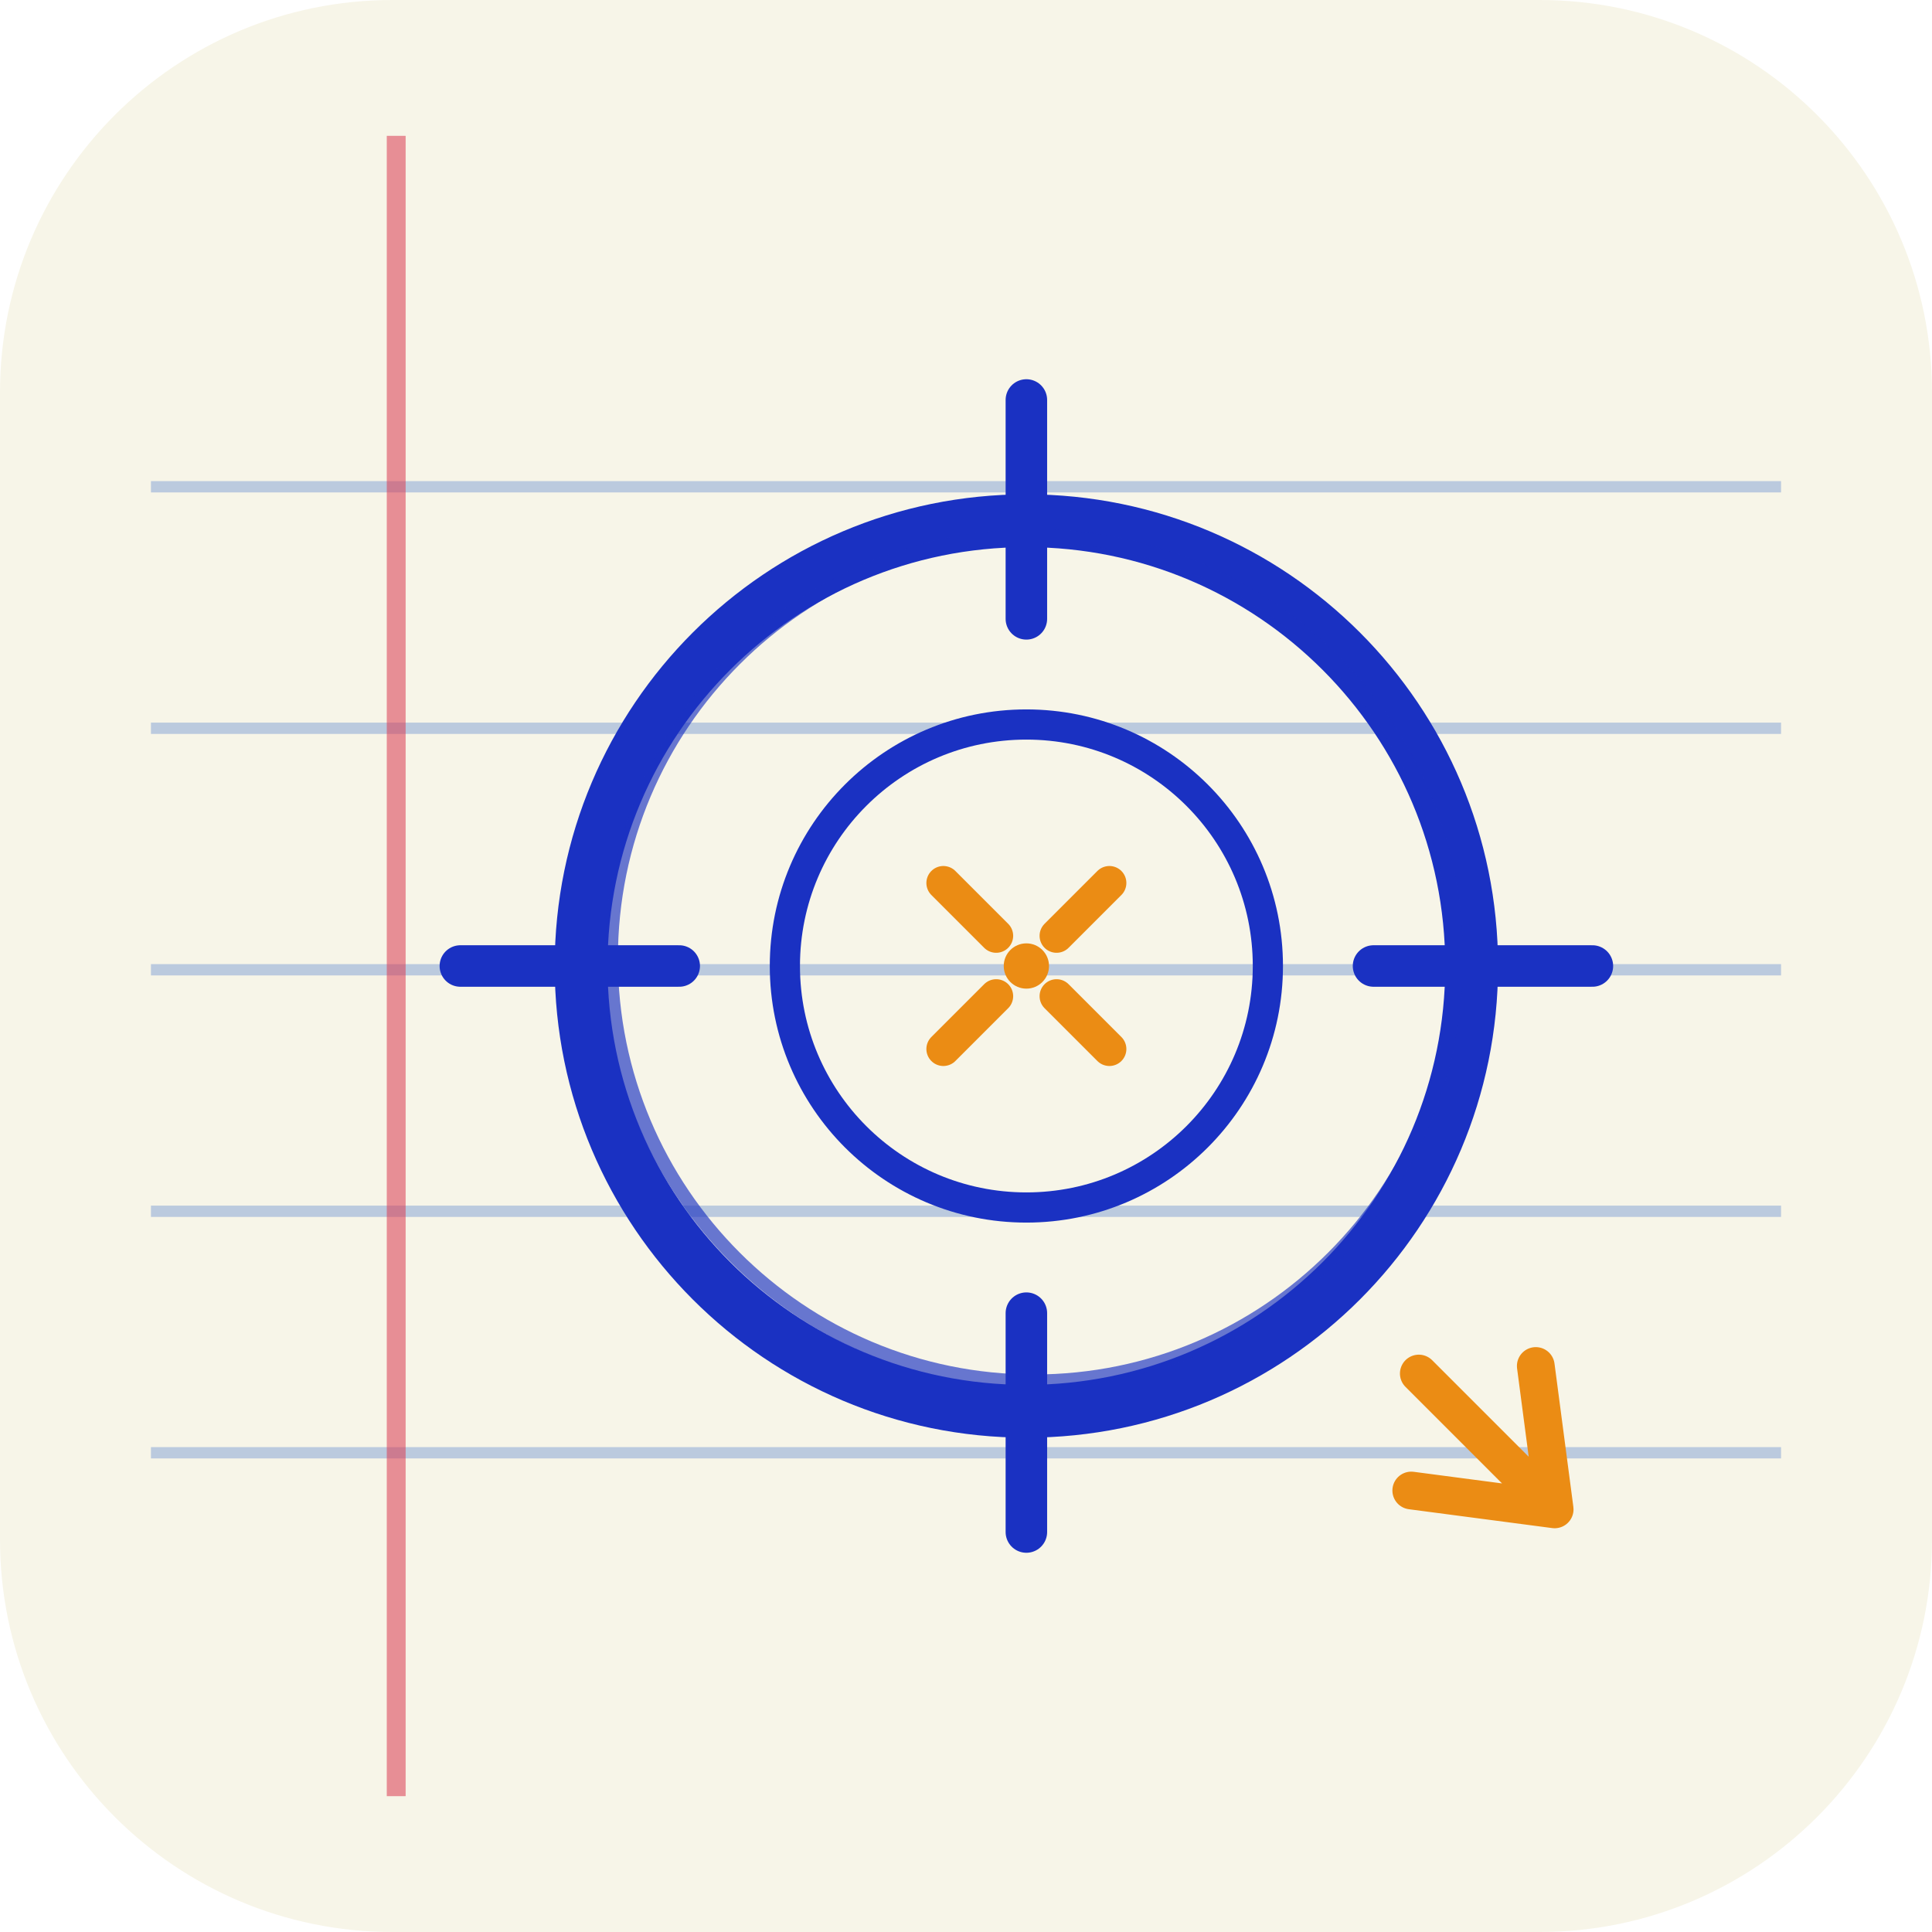
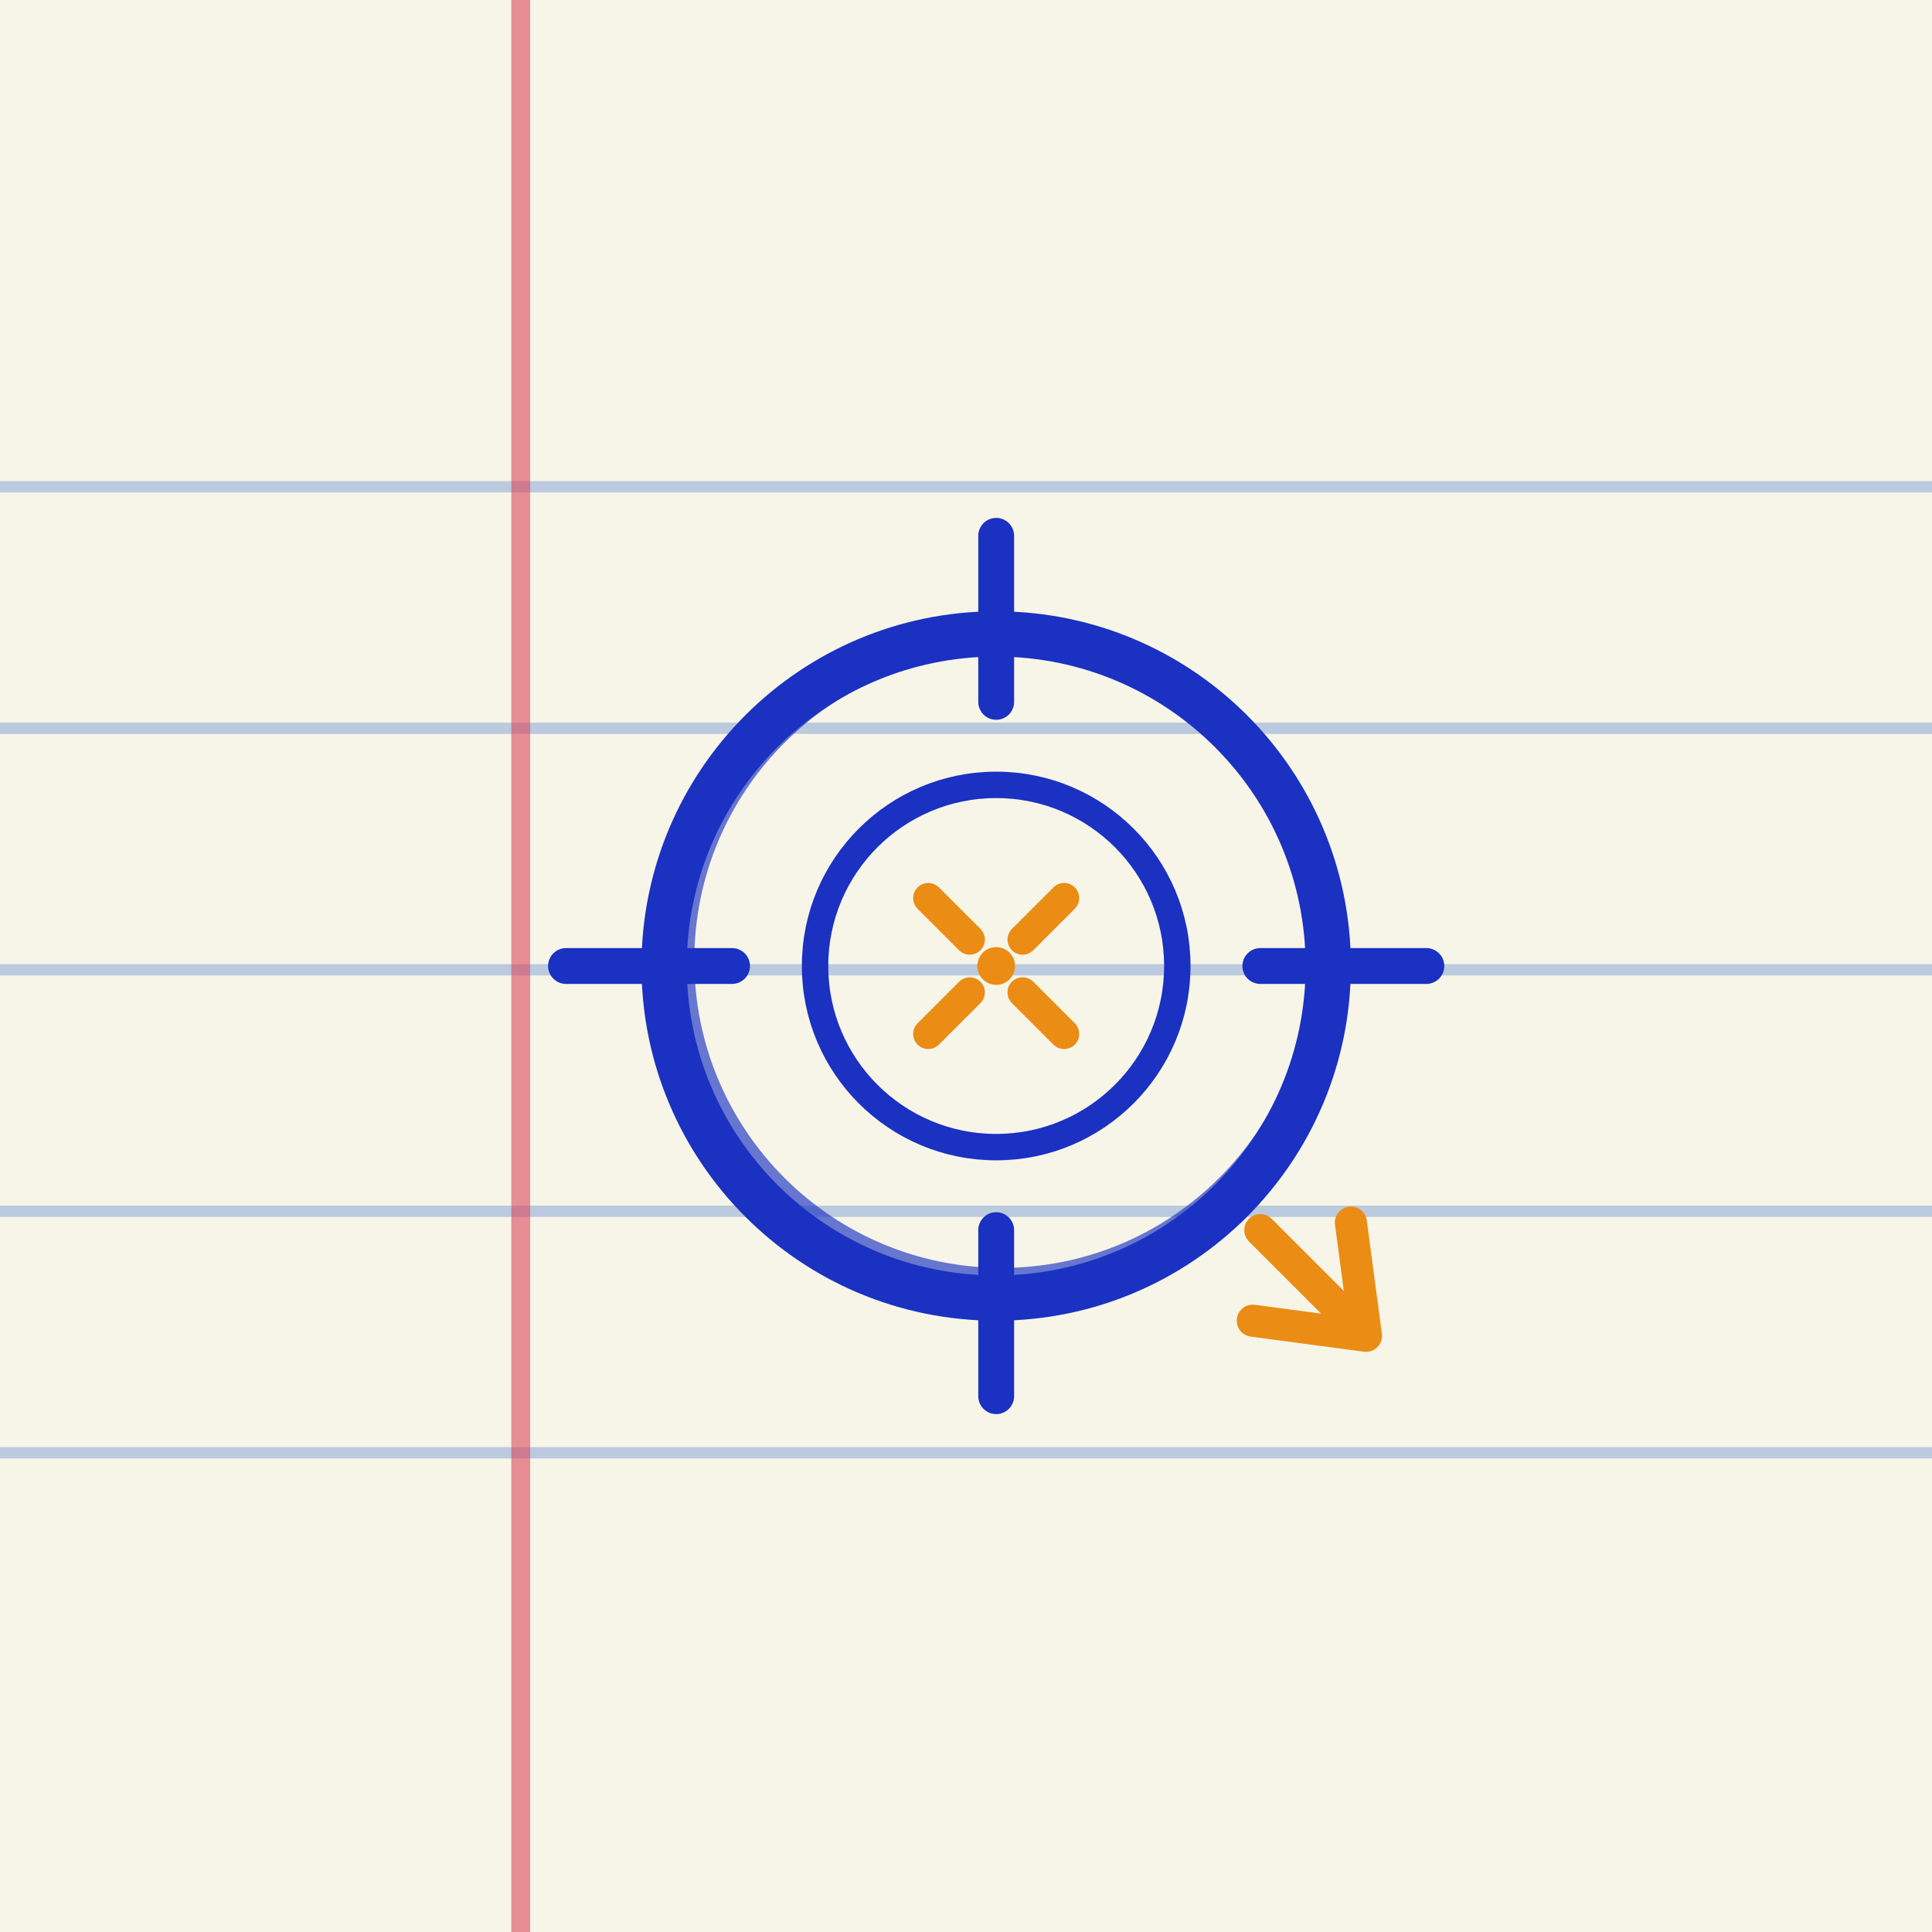
<svg xmlns="http://www.w3.org/2000/svg" width="512" height="512" viewBox="0 0 512 512">
-   <rect width="512" height="512" rx="104" fill="#f7f5e8" />
-   <path d="M40 129h432M40 193h432M40 257h432M40 321h432M40 385h432" stroke="#8ba8d5" stroke-width="3" opacity=".55" />
-   <path d="M105 36v440" stroke="#db3b51" stroke-width="5" opacity=".55" />
+   <rect width="512" height="512" fill="#f7f5e8" />
+   <path d="M0 129h512M0 193h512M0 257h512M0 321h512M0 385h512" stroke="#8ba8d5" stroke-width="3" opacity=".55" />
+   <path d="M138 0v512" stroke="#db3b51" stroke-width="5" opacity=".55" />
  <g fill="none" stroke-linecap="round" stroke-linejoin="round">
-     <circle cx="272" cy="256" r="118" stroke="#1a31c2" stroke-width="14" />
-     <circle cx="274" cy="254" r="112" stroke="#1a31c2" stroke-width="3.5" opacity=".65" />
-     <circle cx="272" cy="256" r="64" stroke="#1a31c2" stroke-width="8" />
-     <path d="M272 106v58m0 184v58M122 256h58m184 0h58" stroke="#1a31c2" stroke-width="11" />
-     <path d="M250 234l14 14m16 16l14 14m0-44l-14 14m-16 16l-14 14" stroke="#eb8c14" stroke-width="9" />
-     <circle cx="272" cy="256" r="6" fill="#eb8c14" stroke="none" />
+     <circle cx="264" cy="256" r="88" stroke="#1a31c2" stroke-width="12" />
+     <circle cx="265.5" cy="254.5" r="83" stroke="#1a31c2" stroke-width="3" opacity=".65" />
+     <circle cx="264" cy="256" r="48" stroke="#1a31c2" stroke-width="7" />
+     <path d="M264 142v44m0 140v44M150 256h44m140 0h44" stroke="#1a31c2" stroke-width="9.5" />
+     <path d="M246 238l11 11m14 14l11 11m0-36l-11 11m-14 14l-11 11" stroke="#eb8c14" stroke-width="8" />
+     <circle cx="264" cy="256" r="5" fill="#eb8c14" stroke="none" />
  </g>
-   <path d="M376 364l34 34m-3-36l5 38-38-5" fill="none" stroke="#eb8c14" stroke-width="10" stroke-linecap="round" stroke-linejoin="round" />
+   <path d="M334 326l26 26m-2-28l4 30-30-4" fill="none" stroke="#eb8c14" stroke-width="8.5" stroke-linecap="round" stroke-linejoin="round" />
</svg>
